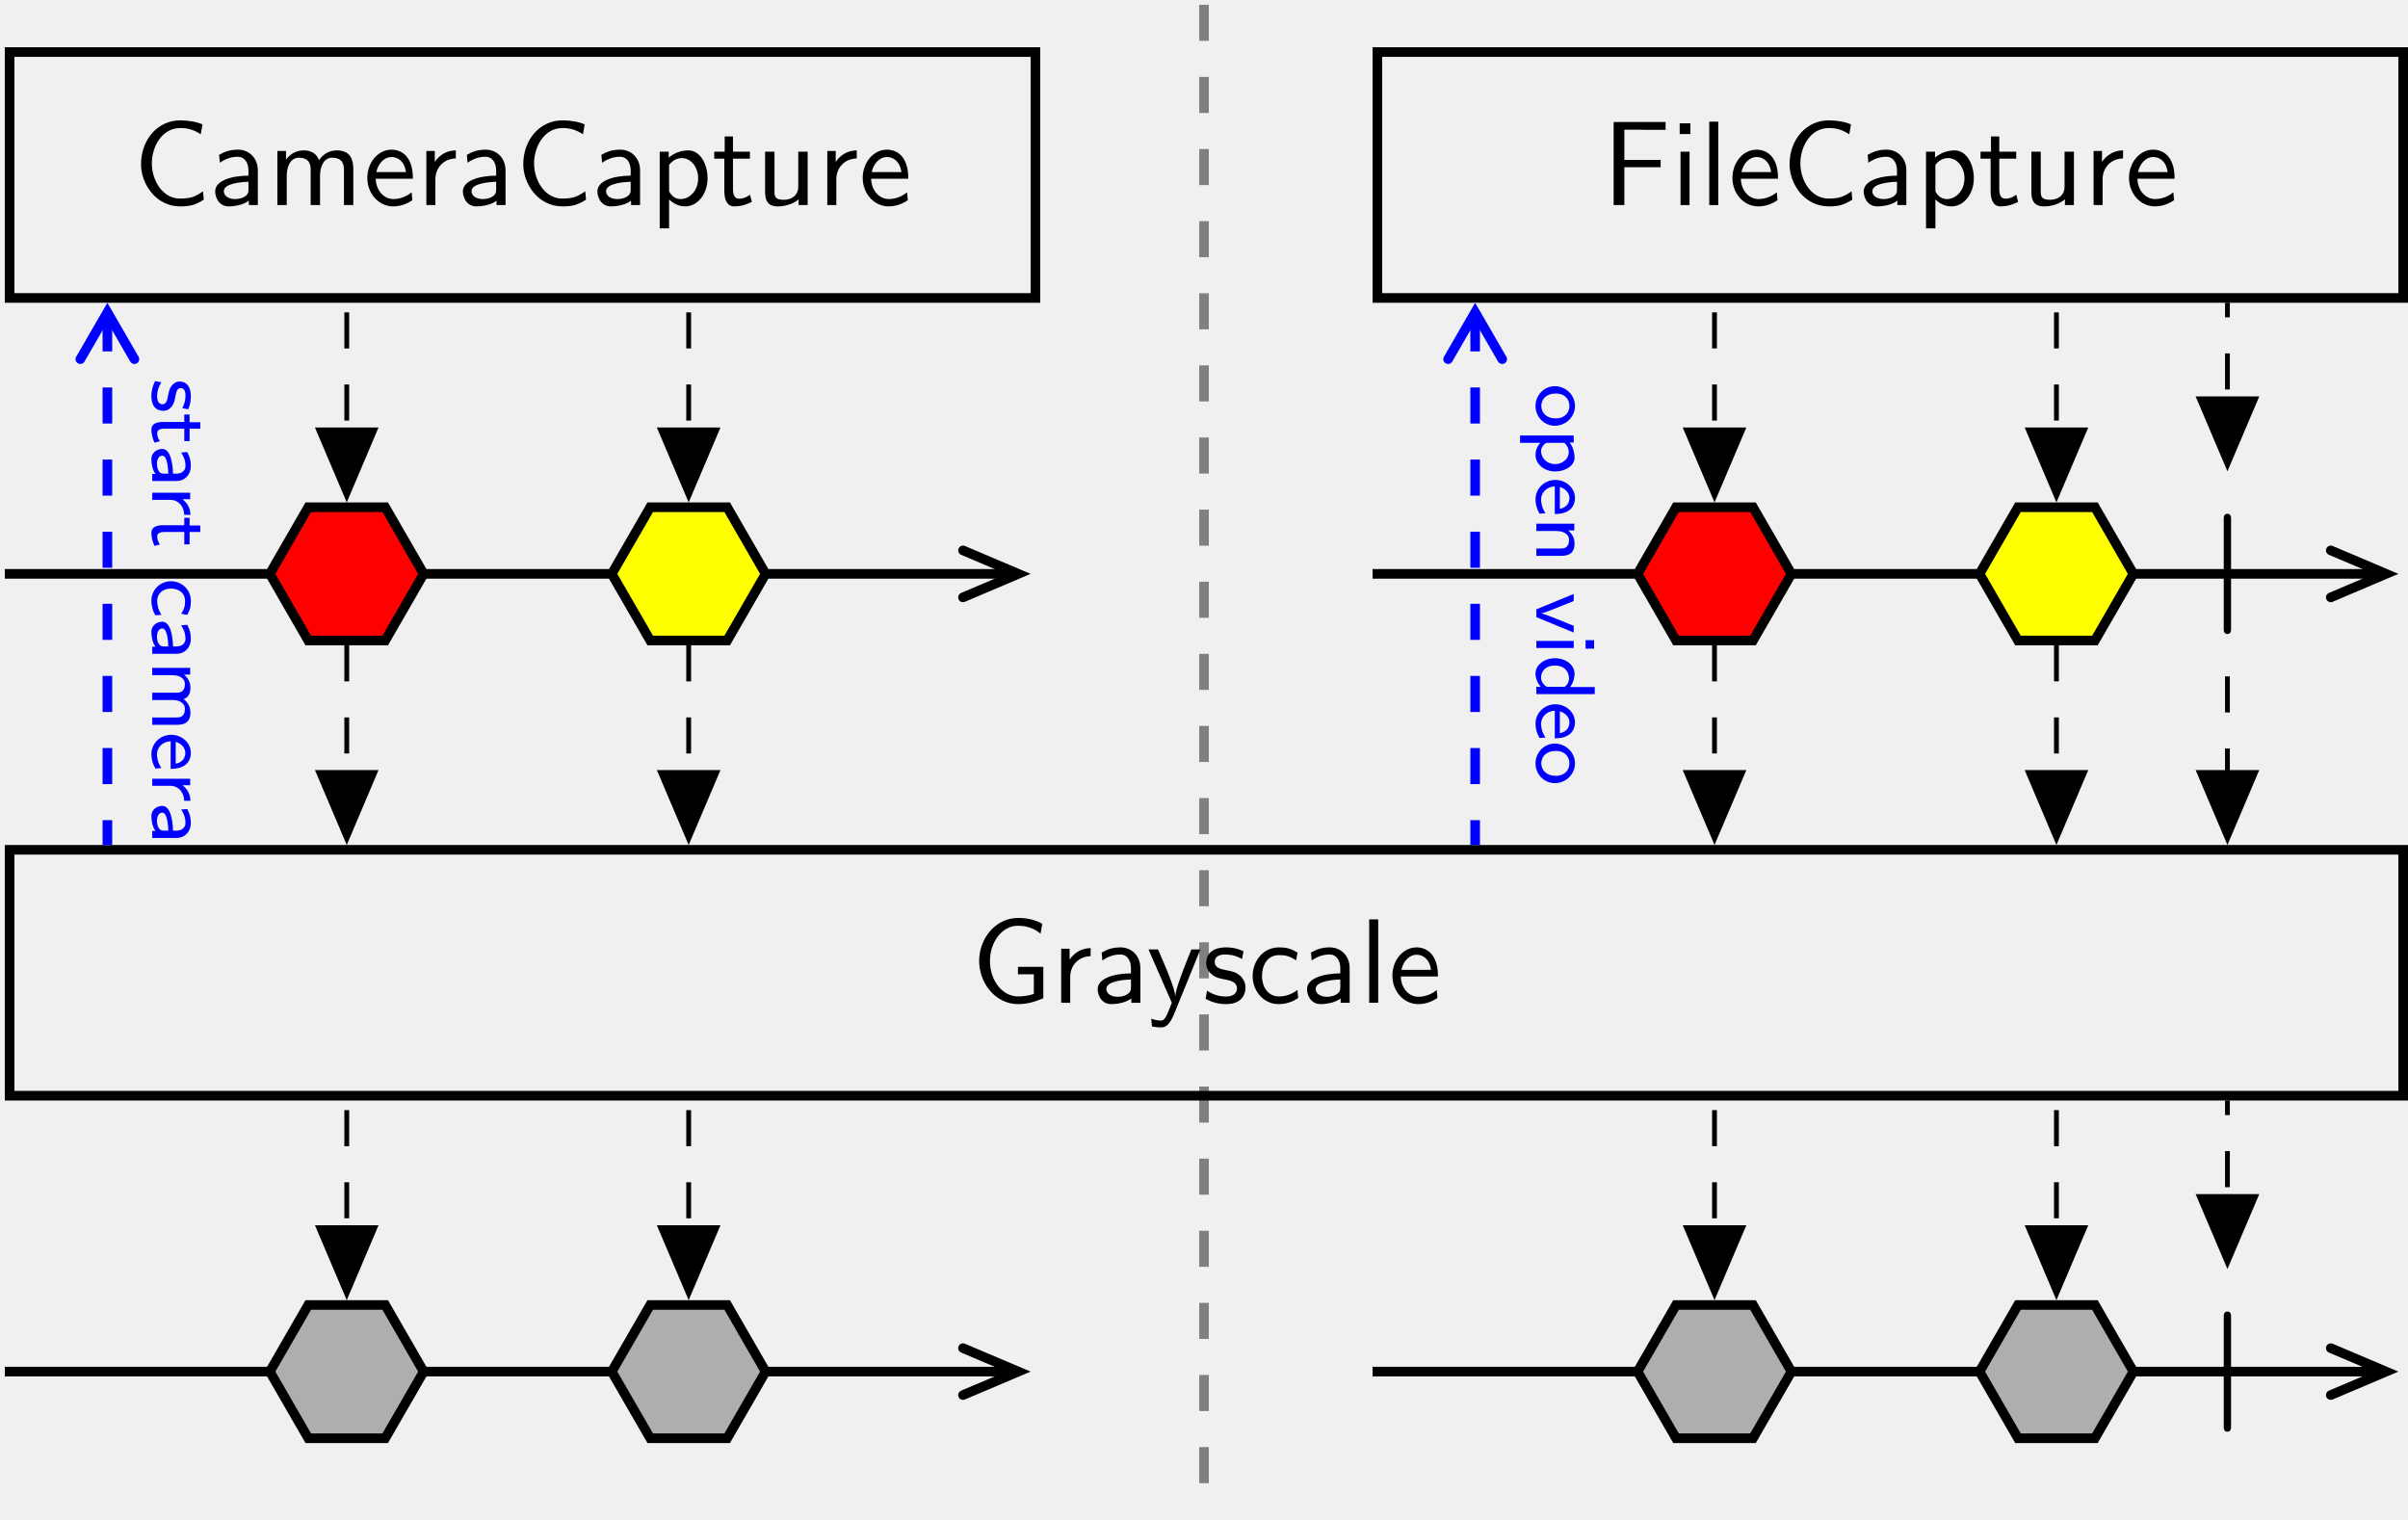
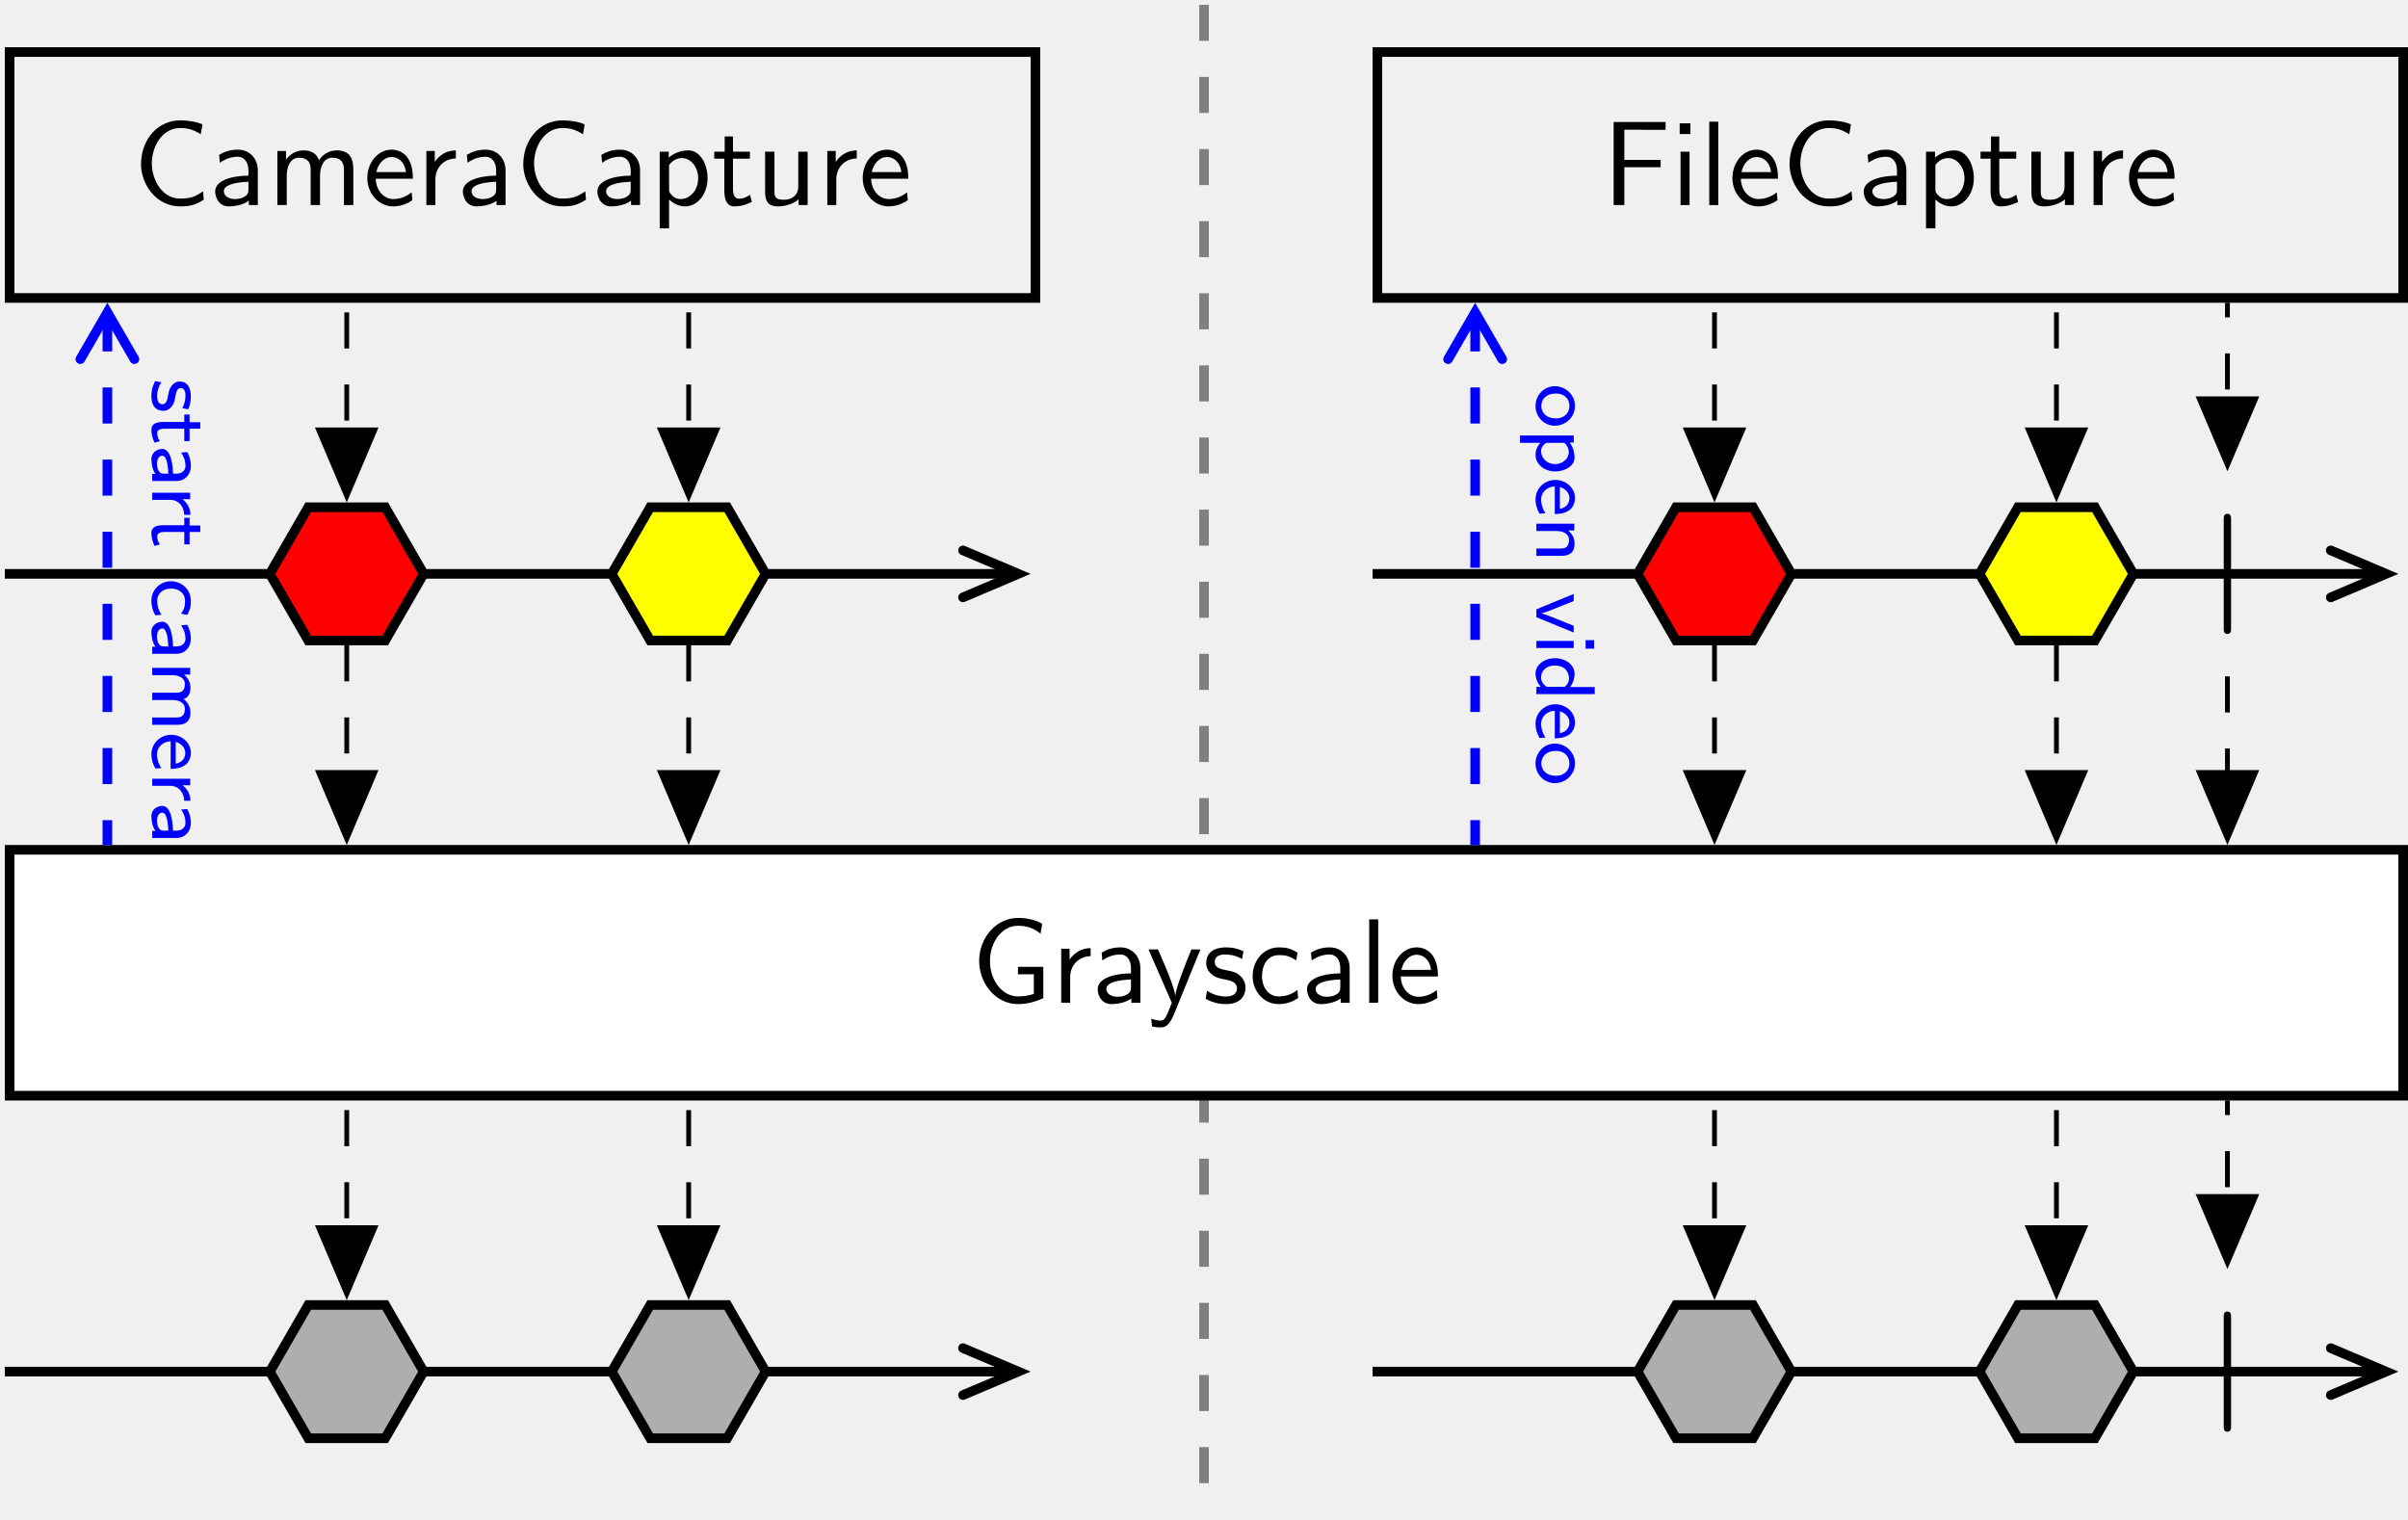
<svg xmlns="http://www.w3.org/2000/svg" xmlns:xlink="http://www.w3.org/1999/xlink" version="1.1" width="425.193pt" height="268.214pt" viewBox="-146.288 -153.36 425.193 268.214">
  <style>
    @media (prefers-color-scheme: dark) {
    path[stroke="#000"] {stroke: #eee !important;}
    path[fill="#000"] {fill: #eee !important;}
+     path[fill="#fff"] {fill: #212529 !important;}
    g[id="text"] path, g[id="arrowheads"], path[id="g1-106"] {fill: #eee !important;}
    g[id="subscribe-text"] {fill: #eb008a !important;}
    g[id="subscribe-arrows"] path {stroke: #eb008a !important;}}
</style>
  <defs>
    <g id="text">
      <path id="g2-67" d="M5.798-1.136C5.21-.747 4.872-.538 3.885-.538C2.451-.538 1.554-2.032 1.554-3.467C1.554-4.822 2.381-6.386 3.905-6.386C4.613-6.386 5.061-6.217 5.609-5.868L5.748-6.685C5.32-6.894 4.553-7.024 3.915-7.024C2.072-7.024 .658-5.469 .658-3.377C.658-1.803 1.843 .11 3.915 .11C4.832 .11 5.21-.05 5.858-.448L5.798-1.136Z" />
      <path id="g2-70" d="M4.832-3.138V-3.746H1.823V-6.247H3.128C3.248-6.247 3.367-6.237 3.487-6.237H5.24V-6.884H.936V0H1.823V-3.138H4.832Z" />
      <path id="g2-71" d="M5.978-2.979H3.875V-2.361H5.191V-.737C4.792-.598 4.314-.528 3.885-.528C2.57-.528 1.554-1.853 1.554-3.467C1.554-5.031 2.55-6.386 3.866-6.386C4.672-6.386 5.24-6.147 5.748-5.729L5.888-6.545C5.33-6.894 4.553-7.034 3.895-7.034C1.973-7.034 .658-5.29 .658-3.467C.658-1.654 1.983 .11 3.895 .11C4.633 .11 5.31-.09 5.978-.379V-2.979Z" />
      <path id="g2-97" d="M3.975-2.879C3.975-3.895 3.248-4.593 2.331-4.593C1.684-4.593 1.235-4.433 .767-4.164L.827-3.507C1.345-3.875 1.843-4.005 2.331-4.005C2.8-4.005 3.198-3.606 3.198-2.869V-2.441C1.704-2.421 .438-2.002 .438-1.126C.438-.697 .707 .11 1.574 .11C1.714 .11 2.65 .09 3.228-.359V0H3.975V-2.879ZM3.198-1.315C3.198-1.126 3.198-.877 2.859-.687C2.57-.508 2.192-.498 2.082-.498C1.604-.498 1.156-.727 1.156-1.146C1.156-1.843 2.77-1.913 3.198-1.933V-1.315Z" />
      <path id="g2-99" d="M4.085-4.164C3.497-4.503 3.158-4.593 2.55-4.593C1.166-4.593 .359-3.387 .359-2.212C.359-.976 1.265 .11 2.511 .11C3.049 .11 3.597-.03 4.134-.399L4.075-1.066C3.567-.667 3.029-.528 2.521-.528C1.694-.528 1.136-1.245 1.136-2.222C1.136-2.999 1.504-3.955 2.56-3.955C3.078-3.955 3.417-3.875 3.965-3.517L4.085-4.164Z" />
      <path id="g2-101" d="M4.125-2.182C4.125-2.521 4.115-3.268 3.726-3.866C3.318-4.483 2.71-4.593 2.351-4.593C1.245-4.593 .349-3.537 .349-2.252C.349-.936 1.305 .11 2.501 .11C3.128 .11 3.696-.13 4.085-.408L4.025-1.056C3.397-.538 2.74-.498 2.511-.498C1.714-.498 1.076-1.205 1.046-2.182H4.125ZM1.096-2.73C1.255-3.487 1.783-3.985 2.351-3.985C2.869-3.985 3.427-3.646 3.557-2.73H1.096Z" />
      <path id="g2-105" d="M1.624-6.775H.737V-5.888H1.624V-6.775ZM1.554-4.423H.807V0H1.554V-4.423Z" />
      <path id="g2-108" d="M1.554-6.914H.807V0H1.554V-6.914Z" />
      <path id="g2-109" d="M7.103-2.969C7.103-3.636 6.944-4.533 5.738-4.533C5.141-4.533 4.623-4.254 4.254-3.716C3.995-4.473 3.298-4.533 2.979-4.533C2.262-4.533 1.793-4.125 1.524-3.766V-4.483H.807V0H1.584V-2.441C1.584-3.118 1.853-3.925 2.59-3.925C3.517-3.925 3.567-3.278 3.567-2.899V0H4.344V-2.441C4.344-3.118 4.613-3.925 5.35-3.925C6.276-3.925 6.326-3.278 6.326-2.899V0H7.103V-2.969Z" />
      <path id="g2-112" d="M1.594-.458C1.903-.169 2.341 .11 2.939 .11C3.905 .11 4.782-.867 4.782-2.222C4.782-3.417 4.154-4.533 3.198-4.533C2.6-4.533 2.022-4.324 1.564-3.935V-4.423H.817V1.933H1.594V-.458ZM1.594-3.318C1.833-3.666 2.222-3.895 2.65-3.895C3.407-3.895 4.005-3.138 4.005-2.222C4.005-1.196 3.298-.498 2.55-.498C2.162-.498 1.893-.697 1.694-.966C1.594-1.116 1.594-1.136 1.594-1.315V-3.318Z" />
      <path id="g2-114" d="M1.564-2.132C1.564-3.128 2.281-3.846 3.258-3.866V-4.533C2.371-4.523 1.823-4.035 1.514-3.577V-4.483H.817V0H1.564V-2.132Z" />
      <path id="g2-115" d="M3.417-4.274C2.899-4.513 2.491-4.593 1.983-4.593C1.733-4.593 .329-4.593 .329-3.288C.329-2.8 .618-2.481 .867-2.291C1.176-2.072 1.395-2.032 1.943-1.923C2.301-1.853 2.879-1.733 2.879-1.205C2.879-.518 2.092-.518 1.943-.518C1.136-.518 .578-.887 .399-1.006L.279-.329C.598-.169 1.146 .11 1.953 .11C2.132 .11 2.68 .11 3.108-.209C3.417-.448 3.587-.847 3.587-1.275C3.587-1.823 3.218-2.162 3.198-2.192C2.809-2.54 2.54-2.6 2.042-2.69C1.494-2.8 1.036-2.899 1.036-3.387C1.036-4.005 1.753-4.005 1.883-4.005C2.202-4.005 2.73-3.965 3.298-3.626L3.417-4.274Z" />
      <path id="g2-116" d="M1.743-3.846H3.148V-4.423H1.743V-5.689H1.056V-4.423H.189V-3.846H1.026V-1.186C1.026-.588 1.166 .11 1.853 .11C2.55 .11 3.059-.139 3.308-.269L3.148-.857C2.889-.648 2.57-.528 2.252-.528C1.883-.528 1.743-.827 1.743-1.355V-3.846Z" />
      <path id="g2-117" d="M4.334-4.423H3.557V-1.534C3.557-.787 2.999-.438 2.361-.438C1.654-.438 1.584-.697 1.584-1.126V-4.423H.807V-1.086C.807-.369 1.036 .11 1.863 .11C2.391 .11 3.098-.05 3.587-.478V0H4.334V-4.423Z" />
      <path id="g2-121" d="M4.443-4.423H3.696C2.401-1.255 2.381-.797 2.371-.568H2.361C2.301-1.235 1.504-3.088 1.465-3.178L.927-4.423H.139L2.072 0C1.953 .309 1.753 .807 1.714 .897C1.455 1.474 1.285 1.474 1.146 1.474C.986 1.474 .667 1.435 .369 1.315L.428 1.963C.648 2.012 .927 2.042 1.146 2.042C1.494 2.042 1.863 1.923 2.271 .907L4.443-4.423Z" />
    </g>
    <path id="g1-106" d="M1.893-7.024C1.893-7.173 1.893-7.472 1.594-7.472C1.285-7.472 1.285-7.183 1.285-7.024V2.042C1.285 2.192 1.285 2.491 1.584 2.491C1.893 2.491 1.893 2.202 1.893 2.042V-7.024Z" />
    <path id="g0-97" d="M2.971-2.008C2.971-2.72 2.427-3.201 1.736-3.201C1.297-3.201 .962-3.11 .572-2.901L.614-2.392C.844-2.545 1.186-2.755 1.736-2.755C2.043-2.755 2.364-2.525 2.364-2.001V-1.723C1.332-1.688 .314-1.471 .314-.823C.314-.474 .551 .07 1.165 .07C1.465 .07 2.015 .007 2.385-.265V0H2.971V-2.008ZM2.364-.99C2.364-.851 2.364-.669 2.12-.523C1.897-.398 1.625-.391 1.548-.391C1.165-.391 .872-.565 .872-.83C.872-1.276 2.05-1.318 2.364-1.332V-.99Z" />
    <path id="g0-99" d="M3.034-.76C2.685-.537 2.308-.411 1.876-.411C1.234-.411 .858-.928 .858-1.555C.858-2.092 1.137-2.72 1.897-2.72C2.371-2.72 2.594-2.622 2.95-2.399L3.041-2.901C2.622-3.11 2.441-3.201 1.897-3.201C.851-3.201 .251-2.357 .251-1.548C.251-.697 .921 .07 1.869 .07C2.357 .07 2.776-.077 3.075-.251L3.034-.76Z" />
    <path id="g0-100" d="M3.229-4.84H2.643V-2.797C2.197-3.124 1.743-3.166 1.541-3.166C.809-3.166 .251-2.434 .251-1.548S.802 .07 1.52 .07C1.953 .07 2.357-.126 2.622-.363V0H3.229V-4.84ZM2.622-.865C2.448-.579 2.183-.391 1.848-.391C1.36-.391 .858-.732 .858-1.541C.858-2.413 1.451-2.706 1.925-2.706C2.204-2.706 2.441-2.587 2.622-2.35V-.865Z" />
    <path id="g0-101" d="M2.999-.76C2.608-.481 2.169-.391 1.869-.391C1.262-.391 .802-.886 .781-1.527H3.068C3.068-1.848 3.034-2.315 2.762-2.713C2.511-3.068 2.092-3.201 1.75-3.201C.9-3.201 .244-2.455 .244-1.569C.244-.676 .941 .07 1.862 .07C2.267 .07 2.685-.049 3.041-.265L2.999-.76ZM.83-1.946C.99-2.504 1.402-2.741 1.75-2.741C2.057-2.741 2.511-2.594 2.643-1.946H.83Z" />
    <path id="g0-105" d="M1.227-4.784H.523V-4.08H1.227V-4.784ZM1.172-3.096H.586V0H1.172V-3.096Z" />
    <path id="g0-109" d="M5.3-2.064C5.3-2.608 5.14-3.166 4.282-3.166C3.696-3.166 3.333-2.824 3.166-2.601C3.096-2.79 2.922-3.166 2.225-3.166C1.827-3.166 1.444-3.006 1.137-2.636V-3.145H.579V0H1.186V-1.695C1.186-2.155 1.381-2.706 1.918-2.706C2.636-2.706 2.636-2.218 2.636-2.015V0H3.243V-1.695C3.243-2.155 3.438-2.706 3.975-2.706C4.693-2.706 4.693-2.218 4.693-2.015V0H5.3V-2.064Z" />
    <path id="g0-110" d="M3.243-2.064C3.243-2.608 3.082-3.166 2.225-3.166C1.827-3.166 1.444-3.006 1.137-2.636V-3.145H.579V0H1.186V-1.695C1.186-2.155 1.381-2.706 1.918-2.706C2.636-2.706 2.636-2.218 2.636-2.015V0H3.243V-2.064Z" />
    <path id="g0-111" d="M3.487-1.527C3.487-2.448 2.755-3.201 1.848-3.201S.209-2.441 .209-1.527C.209-.642 .948 .07 1.848 .07C2.755 .07 3.487-.642 3.487-1.527ZM1.848-.411C1.297-.411 .816-.816 .816-1.604S1.332-2.741 1.848-2.741C2.371-2.741 2.88-2.378 2.88-1.604C2.88-.809 2.385-.411 1.848-.411Z" />
    <path id="g0-112" d="M1.2-.328C1.569 .007 1.967 .07 2.204 .07C2.943 .07 3.571-.635 3.571-1.555C3.571-2.392 3.11-3.166 2.42-3.166C2.106-3.166 1.583-3.075 1.179-2.762V-3.096H.593V1.353H1.2V-.328ZM1.2-2.315C1.36-2.511 1.632-2.685 1.967-2.685C2.525-2.685 2.964-2.169 2.964-1.555C2.964-.865 2.441-.391 1.897-.391C1.792-.391 1.618-.404 1.437-.551C1.227-.711 1.2-.816 1.2-.948V-2.315Z" />
    <path id="g0-114" d="M1.179-1.485C1.179-2.239 1.806-2.643 2.42-2.65V-3.166C1.834-3.159 1.409-2.873 1.13-2.504V-3.145H.593V0H1.179V-1.485Z" />
    <path id="g0-115" d="M2.545-2.985C2.071-3.18 1.723-3.201 1.471-3.201C1.297-3.201 .244-3.201 .244-2.273C.244-1.946 .425-1.764 .516-1.681C.76-1.437 1.053-1.381 1.423-1.311C1.75-1.248 2.127-1.179 2.127-.844C2.127-.404 1.548-.404 1.451-.404C1.004-.404 .586-.565 .307-.76L.209-.237C.446-.119 .872 .07 1.451 .07C1.764 .07 2.071 .021 2.329-.167C2.587-.363 2.671-.669 2.671-.907C2.671-1.032 2.657-1.304 2.364-1.569C2.106-1.799 1.855-1.848 1.52-1.911C1.109-1.988 .788-2.05 .788-2.357C.788-2.755 1.297-2.755 1.402-2.755C1.799-2.755 2.106-2.671 2.455-2.49L2.545-2.985Z" />
    <path id="g0-116" d="M1.311-2.657H2.343V-3.096H1.311V-3.982H.774V-3.096H.139V-2.657H.753V-.893C.753-.425 .872 .07 1.374 .07S2.26-.091 2.469-.188L2.35-.635C2.12-.467 1.876-.411 1.681-.411C1.388-.411 1.311-.697 1.311-1.018V-2.657Z" />
    <path id="g0-118" d="M3.306-3.096H2.748C1.792-.76 1.75-.572 1.723-.411H1.716C1.66-.683 1.465-1.172 1.248-1.709L.69-3.096H.105L1.381 0H2.029L3.306-3.096Z" />
  </defs>
  <g id="page1" transform="matrix(2.13 0 0 2.13 0 0)">
    <path d="M31.133-71.602V53.523" stroke="#808080" fill="none" stroke-width=".797" stroke-dasharray="2.989 2.989" />
    <path d="M-67.883-47.301H17.156V-67.684H-67.883Z" fill="none" />
    <path d="M-67.883-47.301H17.156V-67.684H-67.883Z" stroke="#000" fill="none" stroke-width=".797" stroke-miterlimit="10" />
    <g transform="matrix(1 0 0 1 -89.1751 53.2309)">
      <use x="31.529" y="-108.232" xlink:href="#g2-67" />
      <use x="37.894" y="-108.232" xlink:href="#g2-97" />
      <use x="42.682" y="-108.232" xlink:href="#g2-109" />
      <use x="50.597" y="-108.232" xlink:href="#g2-101" />
      <use x="55.025" y="-108.232" xlink:href="#g2-114" />
      <use x="58.429" y="-108.232" xlink:href="#g2-97" />
      <use x="63.216" y="-108.232" xlink:href="#g2-67" />
      <use x="69.581" y="-108.232" xlink:href="#g2-97" />
      <use x="74.369" y="-108.232" xlink:href="#g2-112" />
      <use x="79.516" y="-108.232" xlink:href="#g2-116" />
      <use x="83.114" y="-108.232" xlink:href="#g2-117" />
      <use x="88.261" y="-108.232" xlink:href="#g2-114" />
      <use x="91.665" y="-108.232" xlink:href="#g2-101" />
    </g>
    <path d="M45.504-47.301H130.543V-67.684H45.504Z" fill="none" />
    <path d="M45.504-47.301H130.543V-67.684H45.504Z" stroke="#000" fill="none" stroke-width=".797" stroke-miterlimit="10" />
    <g transform="matrix(1 0 0 1 32.6252 53.2309)">
      <use x="31.529" y="-108.232" xlink:href="#g2-70" />
      <use x="37.203" y="-108.232" xlink:href="#g2-105" />
      <use x="39.583" y="-108.232" xlink:href="#g2-108" />
      <use x="41.963" y="-108.232" xlink:href="#g2-101" />
      <use x="46.39" y="-108.232" xlink:href="#g2-67" />
      <use x="52.755" y="-108.232" xlink:href="#g2-97" />
      <use x="57.543" y="-108.232" xlink:href="#g2-112" />
      <use x="62.69" y="-108.232" xlink:href="#g2-116" />
      <use x="66.288" y="-108.232" xlink:href="#g2-117" />
      <use x="71.435" y="-108.232" xlink:href="#g2-114" />
      <use x="74.839" y="-108.232" xlink:href="#g2-101" />
    </g>
    <path d="M-68.281-24.43H15.488" stroke="#000" fill="none" stroke-width=".797" stroke-miterlimit="10" />
    <path d="M11.152-26.375L15.738-24.43L11.152-22.48" stroke="#000" fill="none" stroke-width=".797" stroke-miterlimit="10" stroke-linecap="round" />
    <path d="M45.106-24.43H128.875" stroke="#000" fill="none" stroke-width=".797" stroke-miterlimit="10" />
    <path d="M124.539-26.375L129.125-24.43L124.539-22.48" stroke="#000" fill="none" stroke-width=".797" stroke-miterlimit="10" stroke-linecap="round" />
    <path d="M-36.746-29.953H-43.125L-46.312-24.43L-43.125-18.906H-36.746L-33.559-24.43Z" fill="#f00" />
    <path d="M-36.746-29.953H-43.125L-46.312-24.43L-43.125-18.906H-36.746L-33.559-24.43Z" stroke="#000" fill="none" stroke-width=".797" stroke-miterlimit="10" />
    <path d="M-8.398-29.953H-14.777L-17.965-24.43L-14.777-18.906H-8.398L-5.211-24.43Z" fill="#ff0" />
    <path d="M-8.398-29.953H-14.777L-17.965-24.43L-14.777-18.906H-8.398L-5.211-24.43Z" stroke="#000" fill="none" stroke-width=".797" stroke-miterlimit="10" />
    <path d="M76.641-29.953H70.262L67.074-24.43L70.262-18.906H76.641L79.828-24.43Z" fill="#f00" />
    <path d="M76.641-29.953H70.262L67.074-24.43L70.262-18.906H76.641L79.828-24.43Z" stroke="#000" fill="none" stroke-width=".797" stroke-miterlimit="10" />
    <path d="M104.988-29.953H98.61L95.422-24.43L98.61-18.906H104.988L108.176-24.43Z" fill="#ff0" />
    <path d="M104.988-29.953H98.61L95.422-24.43L98.61-18.906H104.988L108.176-24.43Z" stroke="#000" fill="none" stroke-width=".797" stroke-miterlimit="10" />
    <g transform="matrix(1 0 0 1 82.8516 53.2309)">
      <use x="31.529" y="-75.168" xlink:href="#g1-106" />
    </g>
-     <path d="M-67.883 18.828H130.543V-1.555H-67.883Z" fill="none" />
+     <path d="M-67.883 18.828H130.543V-1.555H-67.883Z" fill="#fff" />
    <path d="M-67.883 18.828H130.543V-1.555H-67.883Z" stroke="#000" fill="none" stroke-width=".797" stroke-miterlimit="10" />
    <g transform="matrix(1 0 0 1 -19.6959 53.2309)">
      <use x="31.529" y="-42.104" xlink:href="#g2-71" />
      <use x="38.171" y="-42.104" xlink:href="#g2-114" />
      <use x="41.575" y="-42.104" xlink:href="#g2-97" />
      <use x="46.086" y="-42.104" xlink:href="#g2-121" />
      <use x="50.68" y="-42.104" xlink:href="#g2-115" />
      <use x="54.499" y="-42.104" xlink:href="#g2-99" />
      <use x="58.927" y="-42.104" xlink:href="#g2-97" />
      <use x="63.714" y="-42.104" xlink:href="#g2-108" />
      <use x="66.094" y="-42.104" xlink:href="#g2-101" />
    </g>
    <path d="M-68.281 41.699H15.488" stroke="#000" fill="none" stroke-width=".797" stroke-miterlimit="10" />
    <path d="M11.152 39.754L15.738 41.699L11.152 43.645" stroke="#000" fill="none" stroke-width=".797" stroke-miterlimit="10" stroke-linecap="round" />
    <path d="M45.106 41.699H128.875" stroke="#000" fill="none" stroke-width=".797" stroke-miterlimit="10" />
    <path d="M124.539 39.754L129.125 41.699L124.539 43.645" stroke="#000" fill="none" stroke-width=".797" stroke-miterlimit="10" stroke-linecap="round" />
    <path d="M-36.746 36.176H-43.125L-46.312 41.699L-43.125 47.223H-36.746L-33.559 41.699Z" fill="#aeaeae" />
    <path d="M-36.746 36.176H-43.125L-46.312 41.699L-43.125 47.223H-36.746L-33.559 41.699Z" stroke="#000" fill="none" stroke-width=".797" stroke-miterlimit="10" />
    <path d="M-8.398 36.176H-14.777L-17.965 41.699L-14.777 47.223H-8.398L-5.211 41.699Z" fill="#aeaeae" />
    <path d="M-8.398 36.176H-14.777L-17.965 41.699L-14.777 47.223H-8.398L-5.211 41.699Z" stroke="#000" fill="none" stroke-width=".797" stroke-miterlimit="10" />
    <path d="M76.641 36.176H70.262L67.074 41.699L70.262 47.223H76.641L79.828 41.699Z" fill="#aeaeae" />
    <path d="M76.641 36.176H70.262L67.074 41.699L70.262 47.223H76.641L79.828 41.699Z" stroke="#000" fill="none" stroke-width=".797" stroke-miterlimit="10" />
    <path d="M104.988 36.176H98.61L95.422 41.699L98.61 47.223H104.988L108.176 41.699Z" fill="#aeaeae" />
    <path d="M104.988 36.176H98.61L95.422 41.699L98.61 47.223H104.988L108.176 41.699Z" stroke="#000" fill="none" stroke-width=".797" stroke-miterlimit="10" />
    <g transform="matrix(1 0 0 1 82.8516 53.23092)">
      <use x="31.529" y="-9.04" xlink:href="#g1-106" />
    </g>
    <g id="arrowheads">
      <path d="M-39.934-31.16V-46.906" stroke="#000" fill="none" stroke-width=".399" stroke-miterlimit="10" stroke-dasharray="2.989 2.989" />
      <path d="M-37.602-36.363L-39.934-30.863L-42.27-36.363Z" />
      <path d="M-37.602-36.363L-39.934-30.863L-42.27-36.363Z" stroke="#000" fill="none" stroke-width=".399" stroke-miterlimit="10" />
      <path d="M-11.59-31.16V-46.906" stroke="#000" fill="none" stroke-width=".399" stroke-miterlimit="10" stroke-dasharray="2.989 2.989" />
      <path d="M-9.254-36.363L-11.59-30.863L-13.926-36.363Z" />
      <path d="M-9.254-36.363L-11.59-30.863L-13.926-36.363Z" stroke="#000" fill="none" stroke-width=".399" stroke-miterlimit="10" />
      <path d="M73.453-31.16V-46.906" stroke="#000" fill="none" stroke-width=".399" stroke-miterlimit="10" stroke-dasharray="2.989 2.989" />
      <path d="M75.789-36.363L73.453-30.863L71.117-36.363Z" />
      <path d="M75.789-36.363L73.453-30.863L71.117-36.363Z" stroke="#000" fill="none" stroke-width=".399" stroke-miterlimit="10" />
      <path d="M101.797-31.16V-46.906" stroke="#000" fill="none" stroke-width=".399" stroke-miterlimit="10" stroke-dasharray="2.989 2.989" />
      <path d="M104.133-36.363L101.797-30.863L99.465-36.363Z" />
      <path d="M104.133-36.363L101.797-30.863L99.465-36.363Z" stroke="#000" fill="none" stroke-width=".399" stroke-miterlimit="10" />
      <path d="M115.973-33.738V-46.906" stroke="#000" fill="none" stroke-width=".399" stroke-miterlimit="10" stroke-dasharray="2.989 2.989" />
      <path d="M118.309-38.941L115.973-33.441L113.637-38.941Z" />
      <path d="M118.309-38.941L115.973-33.441L113.637-38.941Z" stroke="#000" fill="none" stroke-width=".399" stroke-miterlimit="10" />
    </g>
    <g id="subscribe-arrows">
      <path d="M-59.777-45.859V-1.953" stroke="#00f" fill="none" stroke-width=".797" stroke-miterlimit="10" stroke-dasharray="2.989 2.989" />
      <path d="M-62.02-42.227L-59.777-46.105L-57.535-42.227" stroke="#00f" fill="none" stroke-width=".797" stroke-miterlimit="10" stroke-linecap="round" />
    </g>
    <g id="subscribe-text" fill="#00f" transform="matrix(0 1 -1 0 -65.09932 -71.7465)">
      <use x="31.131" y="-9.04" xlink:href="#g0-115" />
      <use x="33.971" y="-9.04" xlink:href="#g0-116" />
      <use x="36.647" y="-9.04" xlink:href="#g0-97" />
      <use x="40.001" y="-9.04" xlink:href="#g0-114" />
      <use x="42.531" y="-9.04" xlink:href="#g0-116" />
      <use x="47.677" y="-9.04" xlink:href="#g0-99" />
      <use x="50.97" y="-9.04" xlink:href="#g0-97" />
      <use x="54.53" y="-9.04" xlink:href="#g0-109" />
      <use x="60.414" y="-9.04" xlink:href="#g0-101" />
      <use x="63.707" y="-9.04" xlink:href="#g0-114" />
      <use x="66.238" y="-9.04" xlink:href="#g0-97" />
    </g>
    <g id="subscribe-arrows">
      <path d="M53.609-45.859V-1.953" stroke="#00f" fill="none" stroke-width=".797" stroke-miterlimit="10" stroke-dasharray="2.989 2.989" />
      <path d="M51.367-42.227L53.609-46.105L55.852-42.227" stroke="#00f" fill="none" stroke-width=".797" stroke-miterlimit="10" stroke-linecap="round" />
    </g>
    <g id="subscribe-text" fill="#00f" transform="matrix(0 1 -1 0 49.64388 -71.3269)">
      <use x="31.131" y="-9.04" xlink:href="#g0-111" />
      <use x="34.836" y="-9.04" xlink:href="#g0-112" />
      <use x="38.868" y="-9.04" xlink:href="#g0-101" />
      <use x="42.161" y="-9.04" xlink:href="#g0-110" />
      <use x="48.457" y="-9.04" xlink:href="#g0-118" />
      <use x="51.871" y="-9.04" xlink:href="#g0-105" />
      <use x="53.639" y="-9.04" xlink:href="#g0-100" />
      <use x="57.465" y="-9.04" xlink:href="#g0-101" />
      <use x="60.758" y="-9.04" xlink:href="#g0-111" />
    </g>
    <g id="arrowheads">
      <path d="M-39.934-18.508V-2.762" stroke="#000" fill="none" stroke-width=".399" stroke-miterlimit="10" stroke-dasharray="2.989 2.989" />
      <path d="M-37.602-7.965L-39.934-2.465L-42.27-7.965Z" />
      <path d="M-37.602-7.965L-39.934-2.465L-42.27-7.965Z" stroke="#000" fill="none" stroke-width=".399" stroke-miterlimit="10" />
      <path d="M-11.59-18.508V-2.762" stroke="#000" fill="none" stroke-width=".399" stroke-miterlimit="10" stroke-dasharray="2.989 2.989" />
      <path d="M-9.254-7.965L-11.59-2.465L-13.926-7.965Z" />
      <path d="M-9.254-7.965L-11.59-2.465L-13.926-7.965Z" stroke="#000" fill="none" stroke-width=".399" stroke-miterlimit="10" />
      <path d="M73.453-18.508V-2.762" stroke="#000" fill="none" stroke-width=".399" stroke-miterlimit="10" stroke-dasharray="2.989 2.989" />
      <path d="M75.789-7.965L73.453-2.465L71.117-7.965Z" />
      <path d="M75.789-7.965L73.453-2.465L71.117-7.965Z" stroke="#000" fill="none" stroke-width=".399" stroke-miterlimit="10" />
      <path d="M101.797-18.508V-2.762" stroke="#000" fill="none" stroke-width=".399" stroke-miterlimit="10" stroke-dasharray="2.989 2.989" />
      <path d="M104.133-7.965L101.797-2.465L99.465-7.965Z" />
      <path d="M104.133-7.965L101.797-2.465L99.465-7.965Z" stroke="#000" fill="none" stroke-width=".399" stroke-miterlimit="10" />
      <path d="M115.973-15.93V-2.762" stroke="#000" fill="none" stroke-width=".399" stroke-miterlimit="10" stroke-dasharray="2.989 2.989" />
      <path d="M118.309-7.965L115.973-2.465L113.637-7.965Z" />
      <path d="M118.309-7.965L115.973-2.465L113.637-7.965Z" stroke="#000" fill="none" stroke-width=".399" stroke-miterlimit="10" />
      <path d="M-39.934 34.969V19.223" stroke="#000" fill="none" stroke-width=".399" stroke-miterlimit="10" stroke-dasharray="2.989 2.989" />
      <path d="M-37.602 29.766L-39.934 35.266L-42.27 29.766Z" />
      <path d="M-37.602 29.766L-39.934 35.266L-42.27 29.766Z" stroke="#000" fill="none" stroke-width=".399" stroke-miterlimit="10" />
      <path d="M-11.59 34.969V19.223" stroke="#000" fill="none" stroke-width=".399" stroke-miterlimit="10" stroke-dasharray="2.989 2.989" />
      <path d="M-9.254 29.766L-11.59 35.266L-13.926 29.766Z" />
      <path d="M-9.254 29.766L-11.59 35.266L-13.926 29.766Z" stroke="#000" fill="none" stroke-width=".399" stroke-miterlimit="10" />
      <path d="M73.453 34.969V19.223" stroke="#000" fill="none" stroke-width=".399" stroke-miterlimit="10" stroke-dasharray="2.989 2.989" />
      <path d="M75.789 29.766L73.453 35.266L71.117 29.766Z" />
      <path d="M75.789 29.766L73.453 35.266L71.117 29.766Z" stroke="#000" fill="none" stroke-width=".399" stroke-miterlimit="10" />
      <path d="M101.797 34.969V19.223" stroke="#000" fill="none" stroke-width=".399" stroke-miterlimit="10" stroke-dasharray="2.989 2.989" />
      <path d="M104.133 29.766L101.797 35.266L99.465 29.766Z" />
      <path d="M104.133 29.766L101.797 35.266L99.465 29.766Z" stroke="#000" fill="none" stroke-width=".399" stroke-miterlimit="10" />
      <path d="M115.973 32.391V19.223" stroke="#000" fill="none" stroke-width=".399" stroke-miterlimit="10" stroke-dasharray="2.989 2.989" />
      <path d="M118.309 27.187L115.973 32.687L113.637 27.187Z" />
      <path d="M118.309 27.187L115.973 32.687L113.637 27.187Z" stroke="#000" fill="none" stroke-width=".399" stroke-miterlimit="10" />
    </g>
  </g>
</svg>
